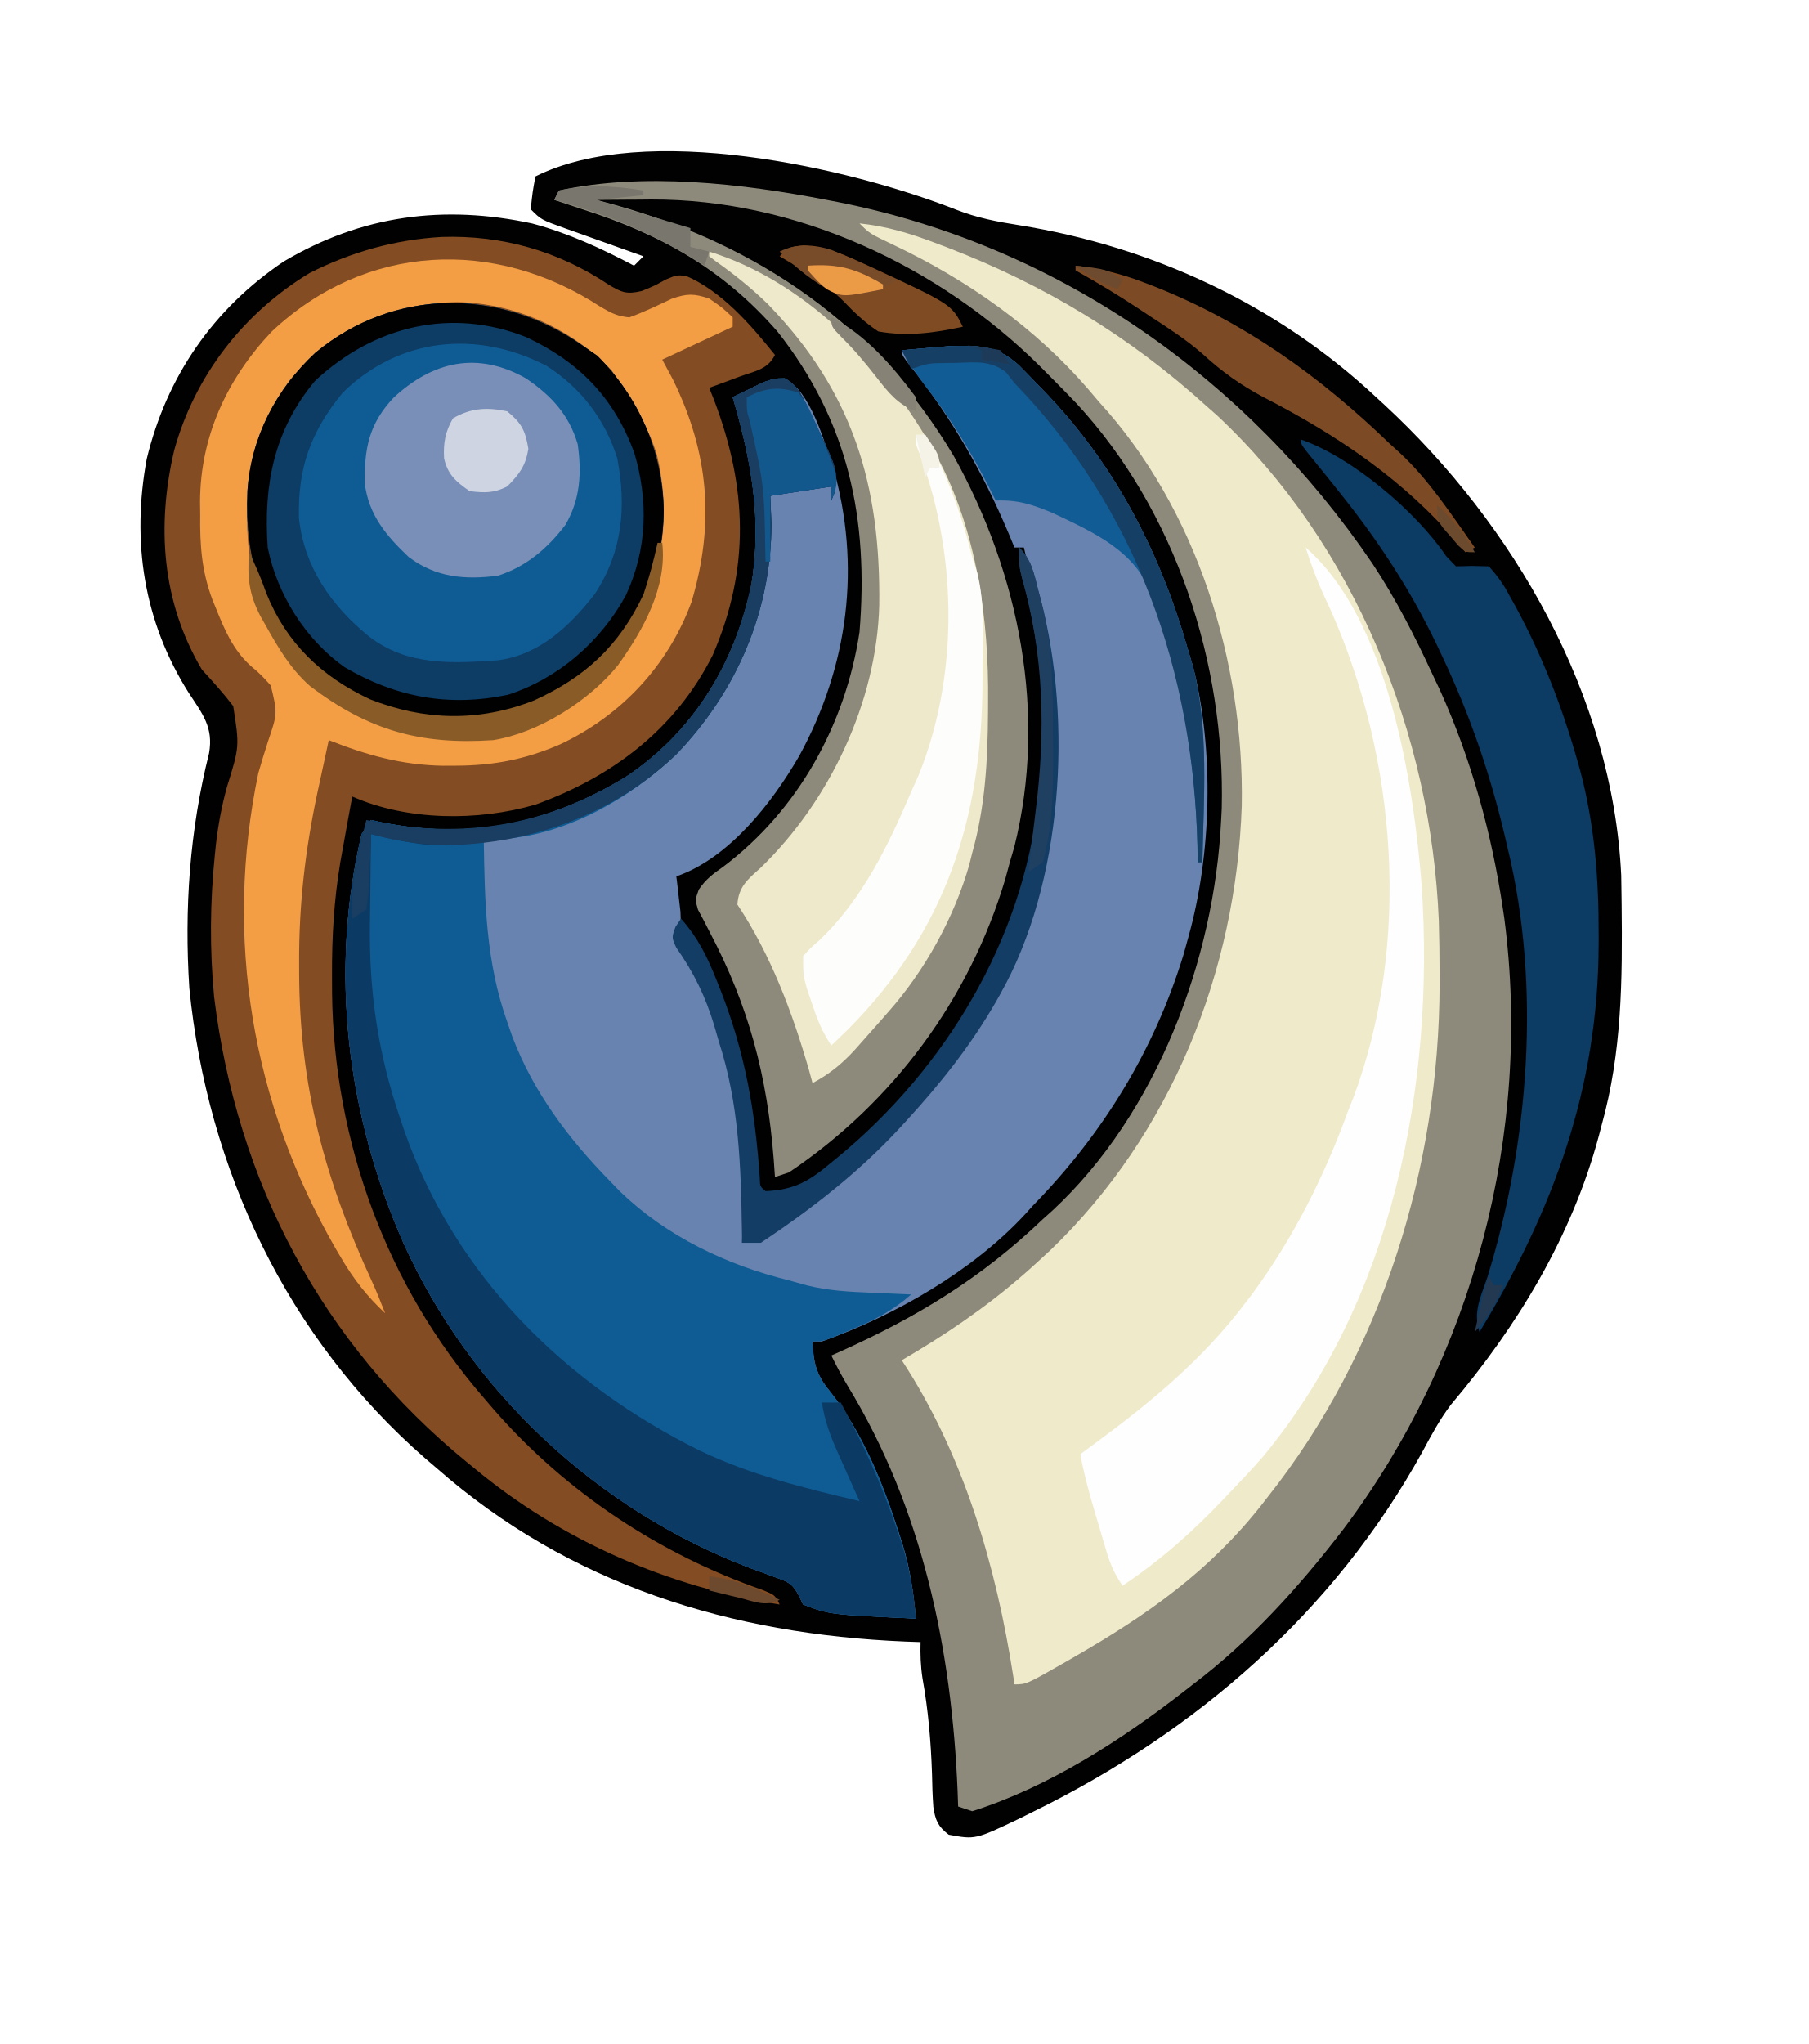
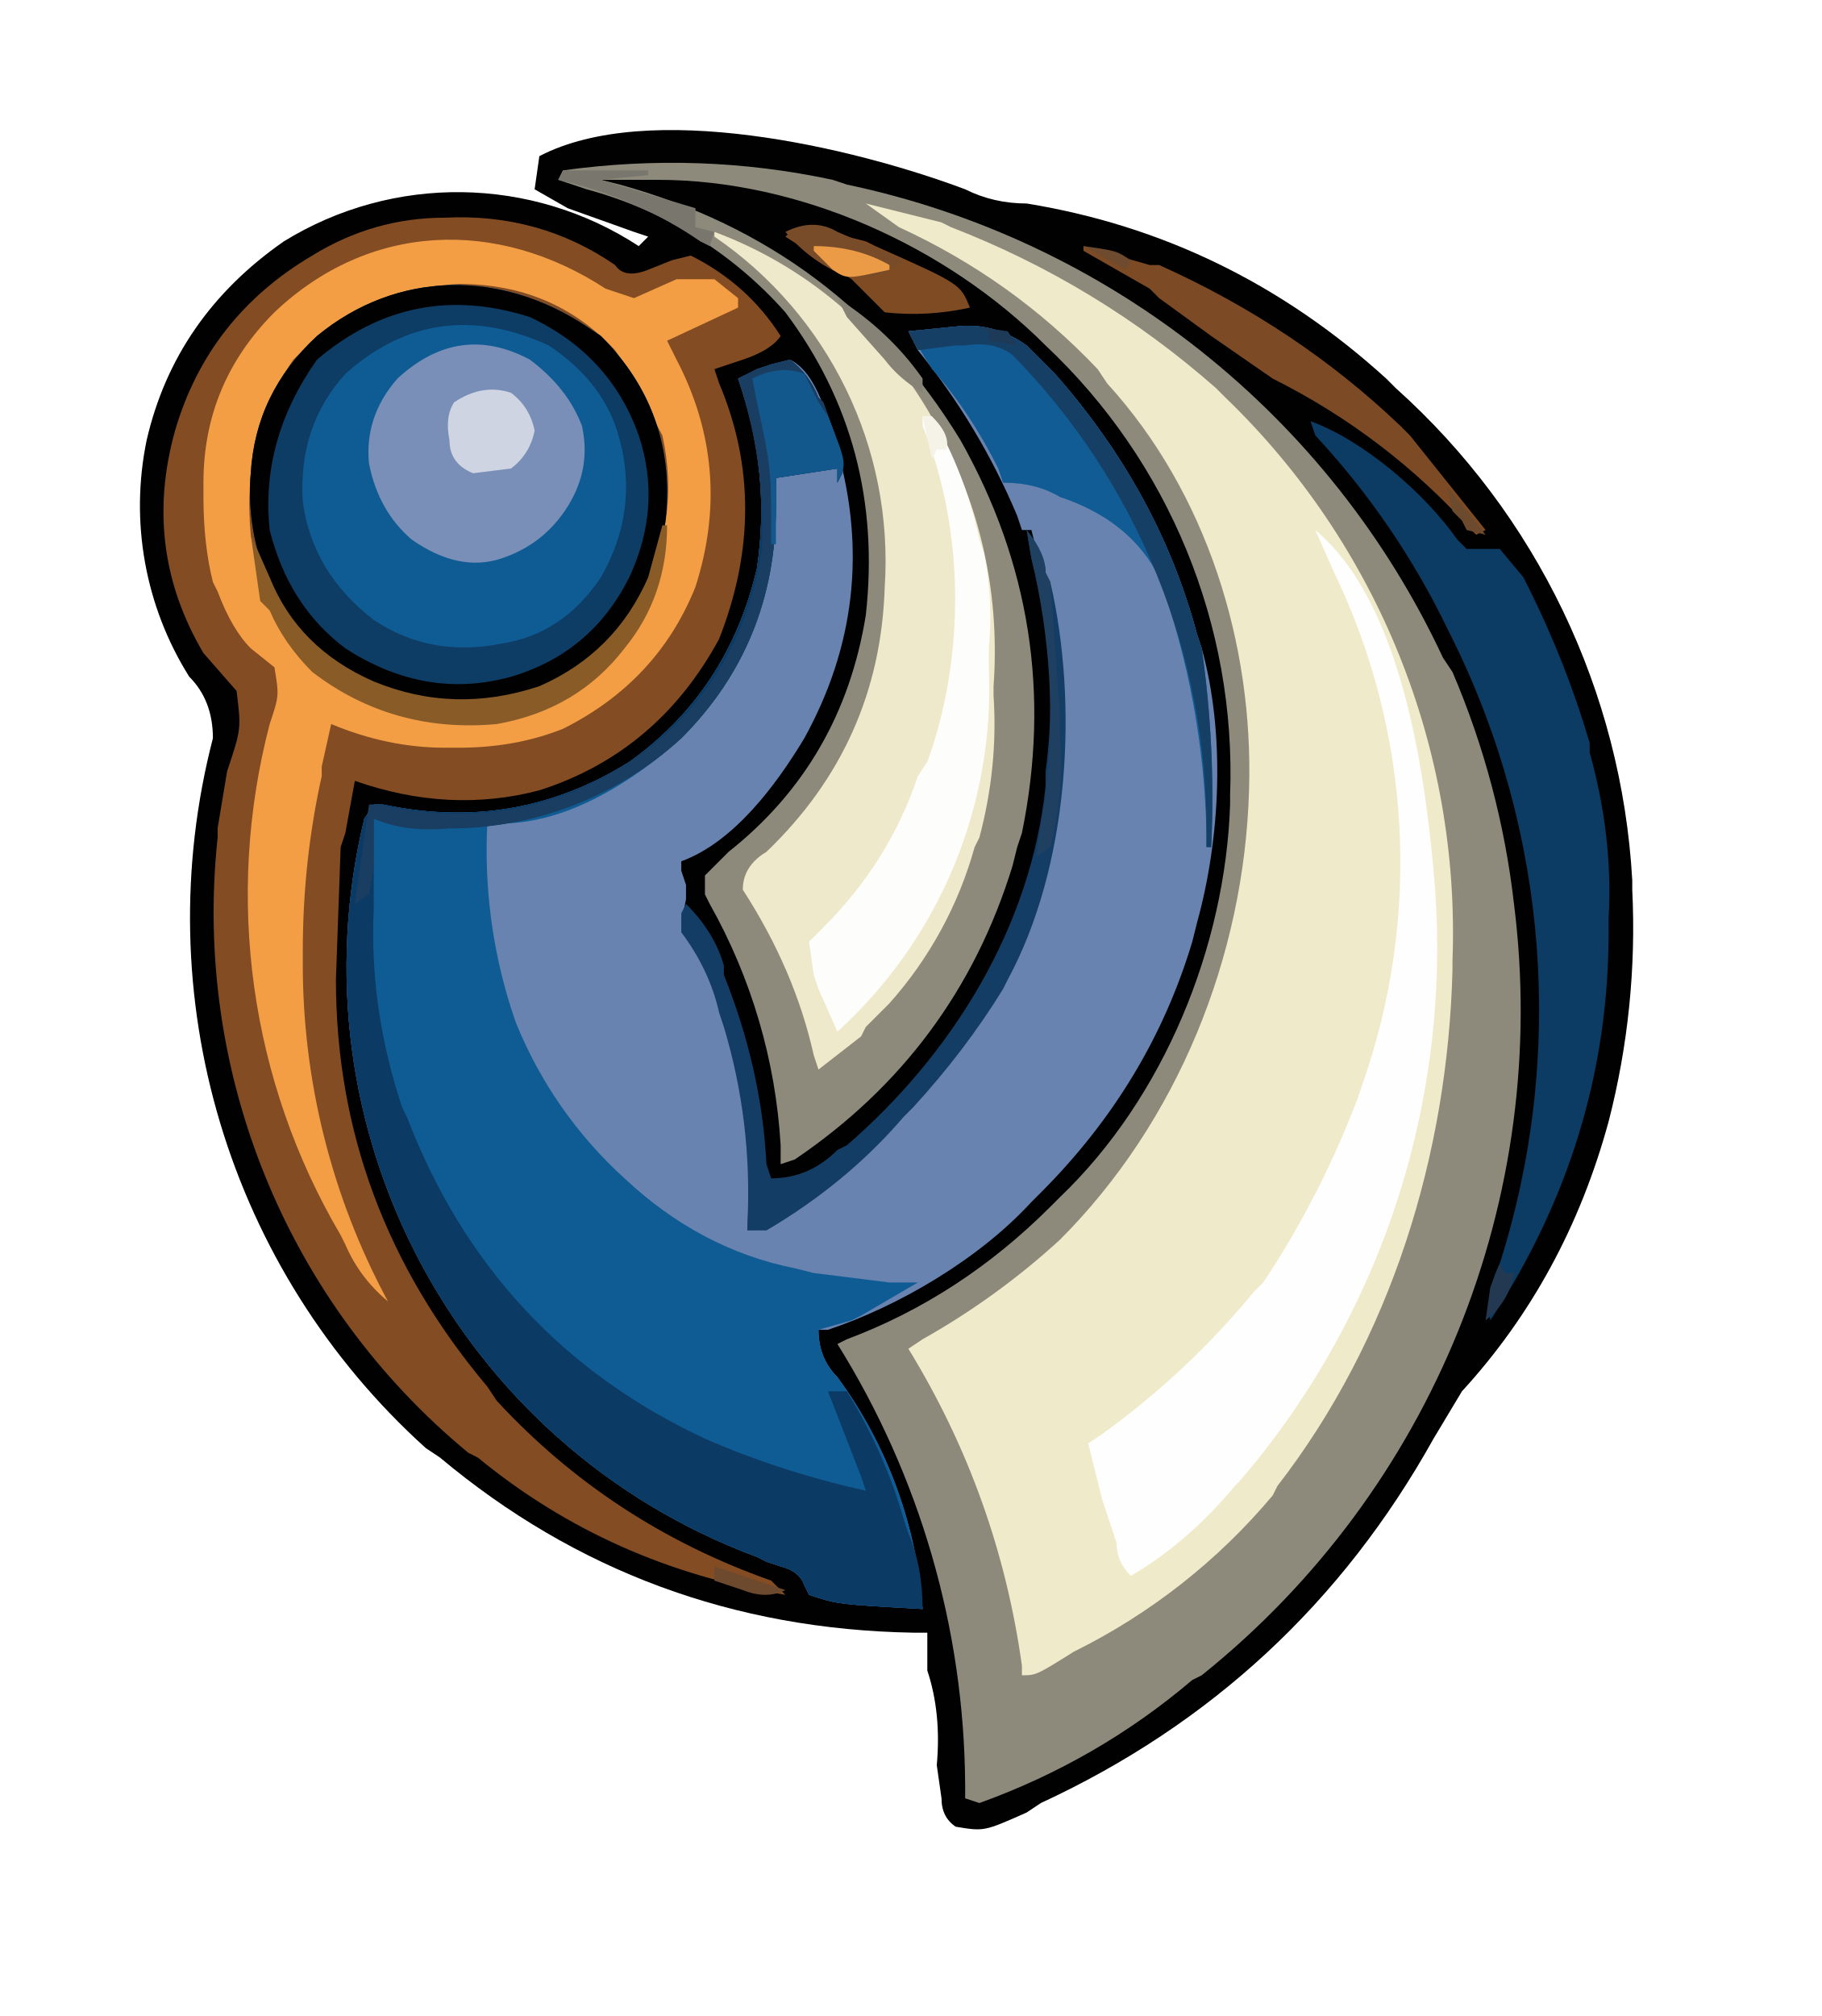
- <svg xmlns="http://www.w3.org/2000/svg" version="1.1" width="315" height="356" viewBox="-30 -30 385 426">
-   <path d="M0 0 C4.344 1.7 8.661 2.528 13.25 3.25 C41.684 7.824 68.246 20.167 89.312 39.875 C89.901 40.416 90.489 40.957 91.096 41.514 C118.641 67.031 139.694 103.44 141.49 141.641 C141.516 142.992 141.536 144.344 141.551 145.695 C141.561 146.428 141.57 147.16 141.58 147.915 C141.751 163.95 141.662 179.314 137.312 194.875 C137.119 195.612 136.926 196.348 136.728 197.107 C131.005 218.476 119.419 237.57 105.227 254.34 C102.843 257.497 101.052 260.833 99.188 264.312 C80.335 298.506 51.057 323.924 16.25 341 C14.786 341.729 14.786 341.729 13.292 342.473 C3.962 346.918 3.962 346.918 -1.688 345.875 C-3.974 344.143 -4.552 342.79 -4.969 339.973 C-5.141 337.625 -5.208 335.291 -5.25 332.938 C-5.482 326.021 -6.052 319.364 -7.285 312.539 C-7.678 309.939 -7.759 307.5 -7.688 304.875 C-8.755 304.838 -9.822 304.8 -10.922 304.762 C-47.997 303.232 -82.454 292.683 -110.688 267.875 C-111.527 267.157 -112.366 266.439 -113.23 265.699 C-142.54 240.116 -159.531 204.181 -163.375 165.688 C-164.473 148.804 -163.305 132.079 -159.176 115.66 C-158.215 110.182 -160.525 107.355 -163.5 102.812 C-173.101 87.634 -175.715 70.574 -172.438 52.98 C-168.212 35.483 -158.277 21.078 -143.312 11 C-126.626 1.102 -109.191 -1.148 -90.414 2.887 C-82.782 4.911 -75.655 8.198 -68.688 11.875 C-68.028 11.215 -67.368 10.555 -66.688 9.875 C-68.064 9.386 -68.064 9.386 -69.469 8.887 C-71.996 7.987 -74.522 7.085 -77.047 6.18 C-79.139 5.43 -81.232 4.683 -83.328 3.945 C-88.461 2.101 -88.461 2.101 -90.688 -0.125 C-90.312 -3.75 -90.312 -3.75 -89.688 -7.125 C-66.333 -18.802 -23.271 -9.147 0 0 Z " fill="#010101" transform="translate(173.6875,10.125)" />
-   <path d="M0 0 C0.864 0.166 1.729 0.333 2.619 0.504 C49.584 9.862 89.448 38.05 116.188 77.375 C121.184 84.902 125.208 92.813 129 101 C129.534 102.128 130.067 103.256 130.617 104.418 C137.305 119.198 141.632 134.968 144 151 C144.141 151.949 144.141 151.949 144.286 152.917 C150.271 198.589 137.645 246.237 110 283 C100.566 295.27 90.357 306.634 78 316 C77.455 316.425 76.911 316.85 76.35 317.288 C62.879 327.791 47.41 337.797 31 343 C30.01 342.67 29.02 342.34 28 342 C27.963 340.933 27.925 339.865 27.887 338.766 C26.642 308.536 20.383 278.508 4.48 252.453 C3.204 250.338 2.089 248.215 1 246 C1.563 245.749 2.126 245.499 2.706 245.241 C19.257 237.803 32.829 229.587 46 217 C46.735 216.34 47.47 215.68 48.227 215 C70.335 194.376 82.558 161.741 84 132 C84.041 131.19 84.082 130.381 84.125 129.547 C84.884 98.614 74.378 66.235 53.188 43.312 C51.476 41.525 49.747 39.753 48 38 C47.149 37.143 46.298 36.286 45.422 35.402 C23.818 13.972 -6.633 -0.207 -37.369 -0.088 C-38.217 -0.08 -39.064 -0.071 -39.938 -0.062 C-40.812 -0.058 -41.687 -0.053 -42.588 -0.049 C-44.725 -0.037 -46.863 -0.019 -49 0 C-47.742 0.34 -46.484 0.681 -45.188 1.031 C-14.487 9.609 10.617 26.762 27.09 54.566 C41.024 79.614 47.027 109.427 39.961 137.723 C39.644 138.804 39.327 139.886 39 141 C38.683 142.174 38.366 143.349 38.039 144.559 C30.398 170.165 14.134 192.111 -8 207 C-8.99 207.33 -9.98 207.66 -11 208 C-11.086 206.765 -11.173 205.53 -11.262 204.258 C-12.662 186.496 -16.536 171.714 -24.873 155.903 C-25.306 155.061 -25.738 154.219 -26.184 153.352 C-26.581 152.607 -26.979 151.863 -27.388 151.096 C-28 149 -28 149 -27.227 146.824 C-25.743 144.618 -24.178 143.458 -22 141.938 C-6.064 129.928 4.017 111.672 7 92 C8.969 67.894 4.661 47.219 -10.438 28.062 C-22.053 14.708 -35.337 7.32 -52 2 C-54 1.335 -56.001 0.668 -58 0 C-57.67 -0.66 -57.34 -1.32 -57 -2 C-38.993 -5.94 -17.899 -3.484 0 0 Z " fill="#8E8A7B" transform="translate(146,8)" />
-   <path d="M0 0 C1.355 1.351 2.69 2.722 4.008 4.109 C4.711 4.835 5.414 5.561 6.139 6.309 C20.844 21.788 30.356 40.438 36.133 60.859 C36.473 61.986 36.813 63.113 37.164 64.273 C41.673 82.102 41.108 104.186 36.133 121.859 C35.792 123.088 35.452 124.316 35.102 125.582 C28.876 145.92 17.919 163.709 3.133 178.859 C2.261 179.824 2.261 179.824 1.371 180.809 C-9.841 192.924 -26.482 202.422 -41.867 207.859 C-42.527 207.859 -43.187 207.859 -43.867 207.859 C-43.683 212.29 -43.136 214.851 -40.305 218.297 C-33.187 227.207 -28.875 238.023 -25.43 248.797 C-25.059 249.949 -25.059 249.949 -24.682 251.124 C-23.093 256.367 -22.339 261.402 -21.867 266.859 C-40.197 266.014 -40.197 266.014 -45.867 263.859 C-46.178 263.213 -46.488 262.567 -46.808 261.901 C-48.165 259.286 -49.207 258.977 -51.945 258 C-53.182 257.54 -53.182 257.54 -54.443 257.071 C-55.767 256.595 -55.767 256.595 -57.117 256.109 C-89.663 243.725 -116.606 218.669 -130.977 186.883 C-143.014 159.536 -146.787 129.159 -139.867 99.859 C-139.207 98.869 -138.547 97.879 -137.867 96.859 C-137.224 97.004 -136.581 97.148 -135.918 97.297 C-116.99 101.185 -100.266 97.716 -83.867 87.859 C-69.371 78.291 -60.582 63.888 -56.93 47.109 C-54.57 32.981 -56.851 20.479 -60.867 6.859 C-59.458 6.158 -58.039 5.473 -56.617 4.797 C-55.828 4.414 -55.039 4.031 -54.227 3.637 C-51.867 2.859 -51.867 2.859 -49.789 2.859 C-44.199 5.768 -41.571 15.89 -39.527 21.609 C-33.449 42.722 -36.235 64.013 -46.668 83.164 C-52.424 93.147 -61.642 105.018 -72.867 108.859 C-72.783 109.546 -72.7 110.234 -72.613 110.941 C-72.461 112.293 -72.461 112.293 -72.305 113.672 C-72.148 115.012 -72.148 115.012 -71.988 116.379 C-71.867 118.859 -71.867 118.859 -72.867 121.859 C-71.822 123.954 -71.822 123.954 -70.242 126.172 C-66.343 132.405 -64.018 138.851 -61.867 145.859 C-61.545 146.869 -61.223 147.878 -60.891 148.918 C-57.598 161.241 -58.6 174.218 -58.867 186.859 C-47.562 182.382 -38.62 174.135 -29.867 165.859 C-29.118 165.163 -28.369 164.467 -27.598 163.75 C-18.919 155.421 -11.912 146.108 -5.992 135.672 C-5.635 135.043 -5.278 134.415 -4.91 133.767 C8.75 108.848 10.065 75.047 3.133 47.859 C2.733 46.027 2.336 44.194 1.945 42.359 C1.543 40.627 1.543 40.627 1.133 38.859 C0.473 38.859 -0.187 38.859 -0.867 38.859 C-1.291 37.844 -1.715 36.828 -2.152 35.781 C-7.647 22.801 -14.135 11.41 -22.926 0.379 C-24.867 -2.141 -24.867 -2.141 -24.867 -3.141 C-22.681 -3.338 -20.493 -3.523 -18.305 -3.703 C-17.087 -3.808 -15.868 -3.912 -14.613 -4.02 C-8.504 -4.217 -4.646 -4.178 0 0 Z " fill="#6883AF" transform="translate(186.8672,43.14062)" />
-   <path d="M0 0 C12.907 -0.413 24.848 3.019 35.57 10.18 C38.376 11.84 39.363 12.253 42.582 11.504 C45.252 10.416 45.252 10.416 47.684 9.07 C49.945 8.117 49.945 8.117 51.938 8.254 C59.648 11.569 65.791 18.7 70.945 25.117 C69.364 28.28 66.619 28.548 63.383 29.742 C62.185 30.188 60.988 30.634 59.754 31.094 C58.364 31.6 58.364 31.6 56.945 32.117 C57.452 33.389 57.452 33.389 57.969 34.688 C65.024 53.243 65.703 70.526 57.699 88.992 C49.784 104.779 36.307 114.933 19.965 120.832 C7.688 124.418 -7.3 124.305 -19.055 119.117 C-19.745 122.78 -20.403 126.447 -21.055 130.117 C-21.232 131.094 -21.409 132.072 -21.591 133.079 C-22.961 141.194 -23.405 149.081 -23.367 157.305 C-23.362 158.573 -23.357 159.842 -23.352 161.149 C-22.963 192.491 -11.708 223.354 8.945 247.117 C9.654 247.947 10.363 248.778 11.094 249.633 C26.557 267.321 46.352 280.393 68.531 288.109 C70.945 289.117 70.945 289.117 71.945 291.117 C48.237 287.396 25.434 277.492 6.945 262.117 C6.38 261.656 5.814 261.194 5.231 260.718 C-25.509 235.577 -43.605 201.189 -48.461 161.824 C-49.426 151.674 -49.349 141.627 -48.305 131.492 C-48.227 130.738 -48.15 129.985 -48.07 129.208 C-47.584 125.074 -46.854 121.145 -45.75 117.129 C-43.053 108.471 -43.053 108.471 -44.402 99.863 C-46.484 97.128 -48.739 94.655 -51.055 92.117 C-59.644 77.68 -60.725 61.417 -56.961 45.402 C-52.583 29.534 -42.198 16.182 -28.152 7.688 C-19.278 3.189 -9.921 0.566 0 0 Z " fill="#834C22" transform="translate(64.05469,15.88281)" />
-   <path d="M0 0 C5.656 0.593 10.565 2.059 15.875 4.062 C16.705 4.375 17.535 4.687 18.39 5.009 C39.277 13.01 57.418 23.929 74 39 C74.699 39.616 75.397 40.232 76.117 40.867 C105.497 68.296 121.75 108.892 123.342 148.497 C123.452 152.207 123.494 155.914 123.5 159.625 C123.502 160.417 123.503 161.21 123.505 162.026 C123.42 200.884 111.263 240.35 87 271 C86.567 271.556 86.134 272.112 85.688 272.686 C74.629 286.79 61.403 296.117 46 305 C45.39 305.352 44.781 305.704 44.153 306.066 C35.53 311 35.53 311 33 311 C32.915 310.444 32.831 309.887 32.744 309.314 C29.058 285.702 22.204 262.163 9 242 C10.004 241.406 11.008 240.811 12.043 240.199 C21.447 234.539 29.931 228.44 38 221 C38.883 220.188 39.766 219.376 40.676 218.539 C66.352 193.861 80.201 159.239 81.387 123.949 C81.919 93.414 71.865 60.785 51 38 C49.923 36.73 49.923 36.73 48.824 35.434 C37.428 22.175 22.934 12.025 7.204 4.562 C2.174 2.174 2.174 2.174 0 0 Z " fill="#EFEACA" transform="translate(153,13)" />
-   <path d="M0 0 C3.099 1.663 4.132 4.594 5.555 7.66 C5.854 8.265 6.153 8.869 6.461 9.492 C11.311 19.557 11.311 19.557 10.555 24.473 C10.348 24.988 10.142 25.504 9.93 26.035 C9.93 25.045 9.93 24.055 9.93 23.035 C5.64 23.695 1.35 24.355 -3.07 25.035 C-2.988 27.015 -2.905 28.995 -2.82 31.035 C-2.876 49.576 -10.201 66.656 -23.07 80.035 C-32.948 89.511 -47.4 97.821 -61.383 98.102 C-62.713 98.069 -62.713 98.069 -64.07 98.035 C-63.876 111.526 -63.639 124.21 -59.07 137.035 C-58.709 138.075 -58.348 139.116 -57.977 140.188 C-53.432 152.116 -45.954 161.983 -37.07 171.035 C-36.408 171.722 -35.745 172.409 -35.062 173.117 C-25.113 182.708 -12.377 188.759 0.93 192.035 C2.178 192.384 3.425 192.734 4.711 193.094 C9.263 194.228 13.756 194.477 18.43 194.66 C19.663 194.718 19.663 194.718 20.922 194.777 C22.924 194.87 24.927 194.954 26.93 195.035 C23.173 198.327 19.328 200.407 14.742 202.285 C13.8 202.687 13.8 202.687 12.838 203.098 C8.217 205.035 8.217 205.035 5.93 205.035 C6.114 209.466 6.661 212.027 9.492 215.473 C16.61 224.382 20.922 235.199 24.367 245.973 C24.737 247.125 24.737 247.125 25.115 248.3 C26.704 253.543 27.458 258.577 27.93 264.035 C9.6 263.19 9.6 263.19 3.93 261.035 C3.619 260.389 3.309 259.743 2.989 259.077 C1.632 256.462 0.59 256.152 -2.148 255.176 C-2.973 254.869 -3.797 254.562 -4.646 254.246 C-5.529 253.929 -6.411 253.612 -7.32 253.285 C-39.866 240.901 -66.809 215.845 -81.18 184.059 C-93.217 156.711 -96.99 126.334 -90.07 97.035 C-89.41 96.045 -88.75 95.055 -88.07 94.035 C-87.427 94.18 -86.784 94.324 -86.121 94.473 C-67.193 98.361 -50.469 94.892 -34.07 85.035 C-19.574 75.467 -10.785 61.064 -7.133 44.285 C-4.773 30.157 -7.054 17.655 -11.07 4.035 C-9.661 3.333 -8.242 2.649 -6.82 1.973 C-6.031 1.59 -5.242 1.207 -4.43 0.812 C-2.07 0.035 -2.07 0.035 0 0 Z " fill="#0F5C95" transform="translate(137.0703,45.96484)" />
-   <path d="M0 0 C1.052 0.722 2.104 1.444 3.188 2.188 C12.07 11.07 17.015 22.488 17.312 35 C17.167 47.838 12.599 57.914 3.934 67.219 C-5.124 75.903 -15.557 79.438 -28 80 C-39.26 79.594 -50.128 75.543 -58.414 67.742 C-68.319 56.862 -71.893 45.475 -71.316 30.988 C-70.566 19.509 -65.245 9.357 -56.844 1.527 C-40.097 -12.345 -17.572 -12.272 0 0 Z " fill="#0F5C95" transform="translate(94,39)" />
-   <path d="M0 0 C2.201 1.281 3.583 2.026 6.121 2.234 C9.239 1.102 12.154 -0.311 15.148 -1.734 C18.423 -2.87 19.877 -2.864 23.121 -1.766 C25.934 0.172 25.934 0.172 28.121 2.234 C28.121 2.894 28.121 3.554 28.121 4.234 C23.171 6.544 18.221 8.854 13.121 11.234 C13.864 12.616 14.606 13.998 15.371 15.422 C23.098 31.162 24.311 46.08 19.367 62.781 C14.393 76.333 4.426 86.977 -8.566 93.109 C-16.002 96.336 -22.768 97.648 -30.816 97.672 C-31.73 97.676 -32.643 97.68 -33.585 97.684 C-42.301 97.538 -49.827 95.423 -57.879 92.234 C-58.509 95.129 -59.133 98.025 -59.754 100.922 C-60.015 102.118 -60.015 102.118 -60.281 103.338 C-62.891 115.563 -64.259 127.342 -64.191 139.859 C-64.189 140.909 -64.189 140.909 -64.186 141.98 C-64.081 165.908 -58.706 185.795 -48.713 207.392 C-47.693 209.644 -46.766 211.927 -45.879 214.234 C-49.677 210.689 -52.546 207.034 -55.191 202.547 C-55.766 201.575 -55.766 201.575 -56.353 200.583 C-74.257 169.556 -80.203 134.36 -72.879 99.234 C-72.241 96.983 -71.538 94.76 -70.829 92.53 C-68.784 86.538 -68.784 86.538 -70.23 80.602 C-72.286 78.32 -72.286 78.32 -74.637 76.305 C-78.272 72.948 -80.055 68.772 -81.879 64.234 C-82.139 63.597 -82.4 62.959 -82.668 62.302 C-84.944 56.234 -85.334 50.74 -85.254 44.297 C-85.266 43.372 -85.277 42.447 -85.289 41.494 C-85.231 27.593 -79.564 15.37 -70.066 5.297 C-50.014 -13.61 -22.559 -14.761 0 0 Z M-65.879 15.234 C-74.366 26.426 -76.247 38.545 -74.879 52.234 C-72.797 63.548 -66.611 72.681 -57.566 79.672 C-46.301 87.265 -34.629 89.505 -21.32 87.148 C-8.908 83.852 0.458 77.148 7.434 66.422 C13.514 55.553 14.867 43.663 11.996 31.547 C10.252 25.885 7.436 21.113 4.121 16.234 C3.544 15.348 2.966 14.461 2.371 13.547 C-6.226 4.711 -18.054 -0.764 -30.441 -1.016 C-44.839 -0.844 -56.171 4.876 -65.879 15.234 Z " fill="#F39D45" transform="translate(97.87891,30.76562)" />
-   <path d="M0 0 C20.08 6.181 36.753 23.203 47 41 C47.463 41.801 47.926 42.601 48.402 43.426 C56.939 59.28 59.58 78.167 59.375 95.938 C59.37 96.984 59.37 96.984 59.364 98.051 C59.301 108.297 58.789 118.083 56 128 C55.807 128.785 55.613 129.57 55.414 130.379 C52.192 141.738 45.825 153.237 38 162 C37.573 162.49 37.145 162.98 36.705 163.485 C35.272 165.125 33.827 166.752 32.375 168.375 C31.92 168.888 31.464 169.4 30.995 169.929 C28.253 172.921 25.585 175.098 22 177 C21.743 176.065 21.487 175.131 21.223 174.168 C17.725 161.984 13.066 149.599 6 139 C6.252 135.189 8.183 133.642 10.938 131.188 C25.684 116.911 35.663 95.819 36.203 75.305 C36.52 49.727 30.641 29.92 12.5 11.188 C9.027 7.824 5.389 4.87 1.434 2.094 C0.961 1.733 0.487 1.372 0 1 C0 0.67 0 0.34 0 0 Z " fill="#EEE9CA" transform="translate(121,19)" />
-   <path d="M0 0 C3.099 1.663 4.132 4.594 5.555 7.66 C5.854 8.265 6.153 8.869 6.461 9.492 C11.311 19.557 11.311 19.557 10.555 24.473 C10.348 24.988 10.142 25.504 9.93 26.035 C9.93 25.045 9.93 24.055 9.93 23.035 C5.64 23.695 1.35 24.355 -3.07 25.035 C-2.988 27.015 -2.905 28.995 -2.82 31.035 C-2.876 49.576 -10.201 66.656 -23.07 80.035 C-37.417 93.798 -55.979 99.593 -75.508 99.371 C-79.805 98.966 -83.886 98.066 -88.07 97.035 C-88.146 101.745 -88.199 106.454 -88.235 111.165 C-88.25 112.76 -88.27 114.355 -88.297 115.95 C-88.531 130.51 -86.6 143.666 -81.883 157.535 C-81.582 158.424 -81.28 159.313 -80.97 160.228 C-70.158 191.041 -46.801 214.124 -17.892 228.359 C-7.08 233.513 4.332 236.268 15.93 239.035 C15.189 237.39 15.189 237.39 14.434 235.711 C13.786 234.257 13.139 232.802 12.492 231.348 C12.167 230.626 11.841 229.905 11.506 229.162 C9.87 225.47 8.495 222.07 7.93 218.035 C9.25 218.035 10.57 218.035 11.93 218.035 C16.686 226.769 20.698 235.534 23.867 244.973 C24.161 245.835 24.455 246.698 24.758 247.587 C26.546 253.095 27.469 258.262 27.93 264.035 C9.6 263.19 9.6 263.19 3.93 261.035 C3.619 260.389 3.309 259.743 2.989 259.077 C1.632 256.462 0.59 256.152 -2.148 255.176 C-2.973 254.869 -3.797 254.562 -4.646 254.246 C-5.529 253.929 -6.411 253.612 -7.32 253.285 C-39.866 240.901 -66.809 215.845 -81.18 184.059 C-93.217 156.711 -96.99 126.334 -90.07 97.035 C-89.41 96.045 -88.75 95.055 -88.07 94.035 C-87.427 94.18 -86.784 94.324 -86.121 94.473 C-67.193 98.361 -50.469 94.892 -34.07 85.035 C-19.574 75.467 -10.785 61.064 -7.133 44.285 C-4.773 30.157 -7.054 17.655 -11.07 4.035 C-9.661 3.333 -8.242 2.649 -6.82 1.973 C-6.031 1.59 -5.242 1.207 -4.43 0.812 C-2.07 0.035 -2.07 0.035 0 0 Z " fill="#0B3B65" transform="translate(137.0703,45.96484)" />
-   <path d="M0 0 C17.572 15.247 22.937 49.972 24.688 71.859 C27.548 114.408 18.555 160.252 -9.211 193.66 C-11.415 196.171 -13.683 198.593 -16 201 C-16.684 201.723 -16.684 201.723 -17.383 202.461 C-24.085 209.521 -30.883 215.567 -39 221 C-40.791 218.314 -41.574 216.535 -42.473 213.508 C-42.862 212.203 -42.862 212.203 -43.26 210.871 C-43.525 209.965 -43.79 209.059 -44.062 208.125 C-44.331 207.227 -44.6 206.328 -44.877 205.402 C-46.097 201.284 -47.202 197.224 -48 193 C-46.442 191.857 -46.442 191.857 -44.852 190.691 C-32.818 181.811 -22.121 172.979 -13 161 C-12.406 160.221 -11.811 159.443 -11.199 158.641 C-2.509 146.734 3.969 133.808 9 120 C9.367 119.077 9.735 118.154 10.113 117.203 C22.449 84.244 19.485 45.157 5.312 13.312 C4.727 12.037 4.139 10.762 3.551 9.488 C2.16 6.36 1.018 3.265 0 0 Z " fill="#FEFEFE" transform="translate(248,82)" />
-   <path d="M0 0 C1.052 0.722 2.104 1.444 3.188 2.188 C12.07 11.07 17.015 22.488 17.312 35 C17.167 47.838 12.599 57.914 3.934 67.219 C-5.124 75.903 -15.557 79.438 -28 80 C-39.26 79.594 -50.128 75.543 -58.414 67.742 C-68.319 56.862 -71.893 45.475 -71.316 30.988 C-70.566 19.509 -65.245 9.357 -56.844 1.527 C-40.097 -12.345 -17.572 -12.272 0 0 Z M-51 10 C-57.819 18.275 -60.632 26.042 -60.348 36.754 C-59.232 47.168 -53.463 55.385 -45.5 61.875 C-37.349 68.224 -27.822 67.677 -18 67 C-9.139 65.845 -2.661 59.722 2.672 52.844 C8.506 43.921 9.435 34.406 7.418 23.996 C4.838 15.716 -0.337 8.97 -7.668 4.301 C-22.513 -3.352 -38.936 -1.746 -51 10 Z " fill="#0D3C65" transform="translate(94,39)" />
-   <path d="M0 0 C10.819 3.79 24.47 15.279 30.906 24.828 C31.597 25.545 32.288 26.262 33 27 C34.717 26.956 34.717 26.956 36.469 26.91 C38.217 26.955 38.217 26.955 40 27 C41.987 29.216 43.143 30.867 44.5 33.438 C44.877 34.111 45.253 34.785 45.642 35.479 C51.321 45.912 55.568 56.836 58.812 68.25 C59.007 68.934 59.202 69.617 59.403 70.322 C62.504 81.907 63.41 93.478 63.375 105.438 C63.374 106.133 63.374 106.829 63.373 107.546 C63.264 138.201 53.713 164.074 38 190 C36.562 185.685 38.306 182.465 39.688 178.312 C48.533 149.765 51.153 116.313 44 87 C43.801 86.145 43.603 85.29 43.398 84.41 C40.234 71.027 35.89 58.422 30 46 C29.624 45.205 29.247 44.409 28.859 43.59 C23.132 31.696 16.267 21.269 8 11 C7.154 9.94 6.307 8.88 5.461 7.82 C4.093 6.114 2.717 4.413 1.328 2.723 C0 1 0 1 0 0 Z " fill="#0C3B64" transform="translate(247,59)" />
-   <path d="M0 0 C5.325 3.622 9.175 7.726 11 14 C11.872 20.161 11.554 25.698 8.402 31.148 C4.599 36.17 0.032 40.063 -6 42 C-13.055 42.907 -19.237 42.365 -25 38 C-29.783 33.472 -33.473 29.098 -34.336 22.387 C-34.445 14.82 -33.416 9.608 -28.129 4.023 C-19.767 -3.658 -10.331 -5.848 0 0 Z " fill="#798FB7" transform="translate(82,46)" />
-   <path d="M0 0 C0.66 0 1.32 0 2 0 C6.627 8.422 9.663 16.693 12 26 C12.362 27.154 12.724 28.307 13.098 29.496 C14.664 35.807 14.248 42.357 14.188 48.812 C14.187 50.115 14.186 51.418 14.186 52.76 C14.054 81.825 6.28 105.771 -14.562 126.688 C-15.703 127.797 -16.847 128.903 -18 130 C-19.998 127.003 -20.99 124.463 -22.125 121.062 C-22.478 120.022 -22.831 118.982 -23.195 117.91 C-24 115 -24 115 -24 111 C-22.566 109.352 -22.566 109.352 -20.562 107.625 C-11.452 98.934 -5.864 87.452 -1 76 C-0.496 74.88 0.008 73.76 0.527 72.605 C9.489 50.665 8.803 23.798 0 2 C0 1.34 0 0.68 0 0 Z " fill="#FDFDFC" transform="translate(165,58)" />
-   <path d="M0 0 C1.052 0.722 2.104 1.444 3.188 2.188 C12.07 11.07 17.015 22.488 17.312 35 C17.167 47.838 12.599 57.914 3.934 67.219 C-5.124 75.903 -15.557 79.438 -28 80 C-39.26 79.594 -50.128 75.543 -58.414 67.742 C-68.319 56.862 -71.893 45.475 -71.316 30.988 C-70.566 19.509 -65.245 9.357 -56.844 1.527 C-40.097 -12.345 -17.572 -12.272 0 0 Z M-56.887 7.48 C-65.673 17.956 -67.923 29.689 -67 43 C-64.989 52.979 -58.996 62.511 -50.688 68.438 C-39.655 74.911 -28.418 76.972 -15.848 74.34 C-5.101 70.858 3.837 63.062 9.25 53.188 C13.808 43.368 14.079 33.06 11.039 22.805 C6.678 11.033 -0.694 3.502 -11.93 -1.777 C-27.982 -8.17 -44.341 -4.174 -56.887 7.48 Z " fill="#010101" transform="translate(94,39)" />
-   <path d="M0 0 C1.355 1.351 2.69 2.722 4.008 4.109 C4.711 4.835 5.414 5.561 6.139 6.309 C20.844 21.788 30.356 40.438 36.133 60.859 C36.473 61.986 36.813 63.113 37.164 64.273 C40.555 77.679 39.393 92.135 39.133 105.859 C38.803 105.859 38.473 105.859 38.133 105.859 C38.119 104.706 38.104 103.552 38.09 102.363 C37.662 84.873 34.778 67.617 29.07 51.047 C28.837 50.366 28.604 49.685 28.365 48.984 C24.848 39.528 15.984 35.628 7.301 31.52 C3.023 29.717 -0.176 28.653 -4.867 28.859 C-5.577 27.444 -5.577 27.444 -6.301 26 C-10.264 18.251 -14.473 11.287 -19.887 4.445 C-21.757 2.003 -23.341 -0.473 -24.867 -3.141 C-22.681 -3.338 -20.493 -3.523 -18.305 -3.703 C-17.087 -3.808 -15.868 -3.912 -14.613 -4.02 C-8.504 -4.217 -4.646 -4.178 0 0 Z " fill="#115C94" transform="translate(186.8672,43.14062)" />
-   <path d="M0 0 C2.667 2.667 3.155 5.577 4.062 9.125 C4.236 9.764 4.409 10.404 4.588 11.062 C11.384 36.997 9.314 71.4 -4 95 C-4.505 95.897 -4.505 95.897 -5.02 96.812 C-10.333 106.015 -16.829 114.185 -24 122 C-24.5 122.545 -25 123.091 -25.516 123.653 C-34.378 133.183 -44.186 140.791 -55 148 C-56.32 148 -57.64 148 -59 148 C-59.009 147.266 -59.019 146.532 -59.028 145.775 C-59.254 131.657 -59.608 118.488 -64 105 C-64.311 103.918 -64.621 102.837 -64.941 101.723 C-66.813 95.512 -69.288 90.468 -73.023 85.156 C-74 83 -74 83 -73.164 80.719 C-72.588 79.868 -72.588 79.868 -72 79 C-68.427 83.019 -66.461 87.009 -64.5 91.938 C-64.047 93.07 -64.047 93.07 -63.585 94.226 C-58.373 107.507 -56.192 120.008 -55.234 134.181 C-55.186 136.018 -55.186 136.018 -54 137 C-47.882 136.749 -44.695 134.841 -40.188 131.062 C-39.58 130.566 -38.973 130.069 -38.347 129.558 C-15.713 110.791 0.724 83.63 4 54 C4.108 53.094 4.217 52.188 4.328 51.254 C5.921 36.147 4.752 21.041 0.586 6.418 C0 4 0 4 0 0 Z " fill="#133D64" transform="translate(187,82)" />
-   <path d="M0 0 C3.099 1.663 4.132 4.594 5.555 7.66 C5.854 8.265 6.153 8.869 6.461 9.492 C11.311 19.557 11.311 19.557 10.555 24.473 C10.348 24.988 10.142 25.504 9.93 26.035 C9.93 25.045 9.93 24.055 9.93 23.035 C5.64 23.695 1.35 24.355 -3.07 25.035 C-2.988 27.015 -2.905 28.995 -2.82 31.035 C-2.876 49.576 -10.201 66.656 -23.07 80.035 C-36.371 92.795 -53.832 99.1 -72.07 99.41 C-77.653 99.255 -82.699 98.543 -88.07 97.035 C-88.108 98.167 -88.145 99.299 -88.184 100.465 C-88.249 101.947 -88.316 103.428 -88.383 104.91 C-88.405 105.657 -88.428 106.403 -88.451 107.172 C-88.548 109.135 -88.801 111.088 -89.07 113.035 C-90.555 114.025 -90.555 114.025 -92.07 115.035 C-92.503 107.686 -90.888 101.133 -89.07 94.035 C-88.355 94.18 -87.639 94.324 -86.902 94.473 C-66.269 98.316 -48.523 94.575 -31.117 83.086 C-17.142 72.519 -9.349 57.556 -6.504 40.52 C-4.929 27.861 -7.493 16.168 -11.07 4.035 C-9.661 3.333 -8.242 2.649 -6.82 1.973 C-6.031 1.59 -5.242 1.207 -4.43 0.812 C-2.07 0.035 -2.07 0.035 0 0 Z " fill="#1A3E61" transform="translate(137.0703,45.96484)" />
-   <path d="M0 0 C5.064 0.573 9.602 1.681 14.375 3.5 C15.061 3.761 15.748 4.023 16.455 4.292 C35.989 11.985 51.993 23.512 67 38 C67.654 38.59 68.307 39.181 68.98 39.789 C75.295 45.639 80.032 53.019 85 60 C84.01 60.495 84.01 60.495 83 61 C82.611 60.527 82.221 60.054 81.82 59.566 C70.181 45.808 56.043 36.262 40.155 28.069 C35.177 25.443 31.15 22.56 27.008 18.758 C23.568 15.746 19.761 13.306 15.938 10.812 C15.174 10.305 14.41 9.798 13.623 9.275 C9.171 6.339 4.66 3.593 0 1 C0 0.67 0 0.34 0 0 Z " fill="#7C4A24" transform="translate(199,22)" />
-   <path d="M0 0 C0.33 0 0.66 0 1 0 C2.075 9.458 -3.057 18.541 -8.43 26.047 C-14.488 33.582 -25.296 40.45 -35 42 C-50.58 43.044 -61.576 39.89 -73.961 30.516 C-78.127 26.858 -80.764 22.354 -83.438 17.562 C-83.792 16.942 -84.147 16.321 -84.512 15.682 C-87.022 10.922 -87.338 7.362 -87 2 C-85.514 4.837 -84.385 7.673 -83.312 10.688 C-79.047 21.313 -71.578 28.439 -61.266 33.285 C-49.62 37.874 -38.054 38.158 -26.305 33.551 C-15.368 28.58 -8.2 21.935 -3 11 C-1.779 7.374 -0.81 3.739 0 0 Z " fill="#895B27" transform="translate(110,81)" />
-   <path d="M0 0 C1.355 1.351 2.69 2.722 4.008 4.109 C4.711 4.835 5.414 5.561 6.139 6.309 C20.844 21.788 30.356 40.438 36.133 60.859 C36.473 61.986 36.813 63.113 37.164 64.273 C40.555 77.679 39.393 92.135 39.133 105.859 C38.803 105.859 38.473 105.859 38.133 105.859 C38.119 104.706 38.104 103.552 38.09 102.363 C37.182 65.252 25.14 30.674 -0.867 3.859 C-1.468 3.092 -2.069 2.325 -2.688 1.535 C-5.918 -0.948 -9.099 -0.61 -12.992 -0.453 C-13.721 -0.443 -14.449 -0.434 -15.199 -0.424 C-19.164 -0.39 -19.164 -0.39 -22.867 0.859 C-23.527 -0.461 -24.187 -1.781 -24.867 -3.141 C-22.681 -3.338 -20.493 -3.523 -18.305 -3.703 C-17.087 -3.808 -15.868 -3.912 -14.613 -4.02 C-8.504 -4.217 -4.646 -4.178 0 0 Z " fill="#163F65" transform="translate(186.8672,43.14062)" />
-   <path d="M0 0 C1.828 2.477 1.828 2.477 3.25 5.625 C3.741 6.71 4.232 7.796 4.738 8.914 C8.73 18.676 8.73 18.676 7 23 C7 22.01 7 21.02 7 20 C2.71 20.66 -1.58 21.32 -6 22 C-6 26.62 -6 31.24 -6 36 C-6.33 36 -6.66 36 -7 36 C-7.015 35.421 -7.029 34.843 -7.044 34.247 C-7.291 19.896 -7.291 19.896 -10.379 5.961 C-11 4 -11 4 -11 1 C-6.926 -1.037 -4.379 -1.318 0 0 Z " fill="#12588D" transform="translate(140,49)" />
-   <path d="M0 0 C4.277 0.347 7.635 1.533 11.477 3.312 C12.164 3.622 12.851 3.932 13.559 4.251 C31.464 12.537 31.464 12.537 33.852 17.312 C27.796 18.633 22.002 19.427 15.852 18.312 C12.944 16.404 10.76 14.285 8.352 11.781 C4.369 7.848 -0.352 5.148 -5.148 2.312 C-3.148 0.312 -3.148 0.312 0 0 Z " fill="#7F4B23" transform="translate(141.1484,17.6875)" />
-   <path d="M0 0 C3.069 2.545 3.848 4.089 4.5 8 C3.885 11.692 2.584 13.34 0 16 C-2.889 17.444 -4.796 17.377 -8 17 C-10.87 15.004 -12.652 13.528 -13.449 10.027 C-13.629 6.717 -13.213 4.37 -11.562 1.5 C-7.754 -0.729 -4.299 -0.907 0 0 Z " fill="#CED4E2" transform="translate(78,53)" />
-   <path d="M0 0 C2.667 2.667 3.155 5.577 4.062 9.125 C4.236 9.764 4.409 10.404 4.588 11.062 C7.042 20.427 7.183 29.547 7.188 39.188 C7.2 40.426 7.212 41.664 7.225 42.939 C7.237 50.942 7.227 59.253 5 67 C3.515 67.99 3.515 67.99 2 69 C2.474 64.652 2.957 60.307 3.512 55.969 C5.649 39.067 5.288 22.922 0.586 6.418 C0 4 0 4 0 0 Z " fill="#204062" transform="translate(187,82)" />
-   <path d="M0 0 C2.155 0.888 4.262 1.842 6.368 2.84 C7.099 3.174 7.831 3.508 8.584 3.852 C10.372 4.669 12.152 5.503 13.93 6.34 C9.708 9.154 5.986 9.895 0.93 9.34 C-3.635 7.016 -7.457 3.952 -11.07 0.34 C-7.504 -1.443 -3.765 -1.201 0 0 Z " fill="#794C29" transform="translate(147.0698,18.66016)" />
-   <path d="M0 0 C0 0.33 0 0.66 0 1 C-3.3 1.33 -6.6 1.66 -10 2 C-3.4 3.98 3.2 5.96 10 8 C10 9.32 10 10.64 10 12 C11.32 12.33 12.64 12.66 14 13 C13.67 13.99 13.34 14.98 13 16 C12.417 15.625 11.835 15.25 11.234 14.863 C1.729 8.93 -8.206 4.937 -19 2 C-18.67 1.34 -18.34 0.68 -18 0 C-11.951 -1.356 -6.058 -1.01 0 0 Z " fill="#79766E" transform="translate(107,6)" />
-   <path d="M0 0 C7.267 3.634 13.198 10.547 18 17 C18 17.99 18 18.98 18 20 C14.038 18.464 12.144 15.994 9.562 12.688 C7.218 9.698 4.931 6.932 2.215 4.27 C0 2 0 2 0 0 Z " fill="#868376" transform="translate(147,33)" />
-   <path d="M0 0 C6.503 -0.465 10.417 0.674 16 4 C16 4.33 16 4.66 16 5 C7.412 6.714 7.412 6.714 4 4.988 C2.375 3.625 2.375 3.625 0 1 C0 0.67 0 0.34 0 0 Z " fill="#EB9A46" transform="translate(142,22)" />
-   <path d="M0 0 C5.541 0.568 10.037 2.629 15 5 C11.925 6.538 9.653 5.366 6.375 4.562 C5.186 4.275 3.998 3.988 2.773 3.691 C1.858 3.463 0.943 3.235 0 3 C0 2.01 0 1.02 0 0 Z " fill="#6D4A2E" transform="translate(121,301)" />
-   <path d="M0 0 C0.33 0.66 0.66 1.32 1 2 C1.66 2 2.32 2 3 2 C1.63 5.995 -0.257 8.8 -3 12 C-2.69 10.562 -2.377 9.125 -2.062 7.688 C-1.888 6.887 -1.714 6.086 -1.535 5.262 C-1 3 -1 3 0 0 Z " fill="#233952" transform="translate(287,237)" />
-   <path d="M0 0 C6.625 0.75 6.625 0.75 10 3 C9.67 3.66 9.34 4.32 9 5 C5.541 3.751 2.853 2.325 0 0 Z " fill="#6E4B2E" transform="translate(199,22)" />
-   <path d="M0 0 C3.288 3.11 5.837 6.016 8 10 C6 10 6 10 4.492 8.574 C3.959 7.952 3.425 7.329 2.875 6.688 C2.336 6.073 1.797 5.458 1.242 4.824 C0 3 0 3 0 0 Z " fill="#6B4A2E" transform="translate(276,73)" />
-   <path d="M0 0 C0.66 0 1.32 0 2 0 C5 4.385 5 4.385 5 7 C4.34 7 3.68 7 3 7 C2.67 7.66 2.34 8.32 2 9 C1.34 6.03 0.68 3.06 0 0 Z " fill="#F5F3E8" transform="translate(165,58)" />
-   <path d="M0 0 C3.375 0.312 3.375 0.312 7 1 C7.66 1.99 8.32 2.98 9 4 C6.03 3.505 6.03 3.505 3 3 C3 2.34 3 1.68 3 1 C2.01 0.67 1.02 0.34 0 0 Z " fill="#1D3B59" transform="translate(176,39)" />
+ <svg xmlns="http://www.w3.org/2000/svg" viewBox="-30 -30 385 426">
+   <path fill="#010101" d="M174 10q6 3 13 3 43 7 76 37l2 2a151 151 0 0 1 50 104v2a164 164 0 0 1-5 49q-9 33-31 57l-6 10q-29 52-83 77l-3 2c-9 4-9 4-15 3q-3-2-3-6l-1-7q1-11-2-20v-8h-3q-57-1-100-37l-3-2a151 151 0 0 1-45-150q0-8-5-13a68 68 0 0 1-9-50q6-26 29-42a70 70 0 0 1 75 1l2-2-3-1-14-5-7-4 1-7c23-12 66-2 90 7" />
+   <path fill="#8e8a7b" d="m146 8 3 1a180 180 0 0 1 126 100l2 3a175 175 0 0 1 13 49 180 180 0 0 1-66 163l-2 1q-20 17-45 26l-3-1v-3a178 178 0 0 0-27-93l2-1q24-9 43-28l2-2c22-21 35-53 36-83v-2a124 124 0 0 0-39-95c-21-21-52-35-82-35H97l4 1q47 13 72 54 22 39 13 83l-1 3-1 4q-12 39-46 62l-3 1v-4a118 118 0 0 0-15-51l-1-2v-4l5-5q24-19 29-50 4-36-17-64a86 86 0 0 0-42-26l-6-2 1-2q29-4 57 2" />
+   <path fill="#6883af" d="m187 43 4 4 2 2q22 25 30 55l1 3c5 18 4 40-1 58l-1 4q-9 30-32 53l-2 2c-11 12-28 22-43 27h-2q0 6 4 10a94 94 0 0 1 18 49c-18-1-18-1-24-3l-1-2q-1-3-5-4l-3-1-2-1a133 133 0 0 1-83-156l2-3h2q28 6 52-9 21-15 27-41 3-20-4-40l4-2 3-1 4-1c6 3 8 13 10 19q9 32-7 61c-6 10-15 22-26 26v2l1 3v3l-1 5 3 4q6 10 8 20l1 3q3 18 2 38 16-7 29-21l2-2a121 121 0 0 0 23-30 124 124 0 0 0 7-91l-1-4h-2l-1-3q-8-19-21-35l-2-4 10-1q8-1 15 4" />
+   <path fill="#834c22" d="M64 16q20-1 36 10 2 3 7 1l5-2 4-1q12 6 19 17-2 3-8 5l-3 1-3 1 1 3q11 26 0 54-13 24-38 32-19 5-39-2l-2 11-1 3-1 28q0 48 32 86l2 3q24 26 58 38l3 3q-37-6-65-29l-2-1a148 148 0 0 1-53-130v-2l2-12c3-9 3-9 2-17l-7-8Q0 86 7 61q7-24 29-37 13-8 28-8" />
+   <path fill="#efeaca" d="m153 13 16 4 2 1q31 12 56 34l2 2a157 157 0 0 1 48 119v2c-1 39-13 78-37 109l-1 2a130 130 0 0 1-42 33c-8 5-8 5-11 5v-2q-5-36-24-67l3-2a157 157 0 0 0 29-21c25-25 39-60 40-95 1-31-9-63-30-86l-2-3q-18-19-42-30z" />
+   <path fill="#0f5c95" d="M137 46q4 3 6 8l1 1c4 11 4 11 4 15l-1 2v-3l-13 2v6q0 29-20 49c-10 9-24 18-38 18h-3q-1 20 5 39l1 3a90 90 0 0 0 23 33q16 15 36 19l4 1 16 2h6l-12 7-2 1-7 2q0 6 4 10a94 94 0 0 1 18 49c-18-1-18-1-24-3l-1-2q-1-3-5-4l-3-1-2-1a133 133 0 0 1-83-156l2-3h2q28 6 52-9 21-15 27-41 3-20-4-40l4-2 3-1z" />
+   <path fill="#0f5c95" d="m94 39 3 2q14 14 14 33t-13 32-32 13q-17 0-30-12a48 48 0 0 1-13-37q1-17 14-29c17-14 39-14 57-2" />
+   <path fill="#f39d45" d="m98 31 6 2 9-4h8l5 4v2l-15 7 2 4q12 23 4 48-8 20-28 30-10 4-22 4h-3q-12 0-24-5l-2 9v2q-4 18-4 37v2a150 150 0 0 0 18 72q-6-5-9-12l-1-2a142 142 0 0 1-15-108c2-6 2-6 1-12l-5-4q-4-4-7-12l-1-2q-2-8-2-18v-3q0-21 15-36c20-19 47-20 70-5M32 46q-11 16-9 37 3 17 17 27 17 12 37 8 18-4 28-21 9-17 5-35l-8-15-2-3Q87 30 67 30q-20 1-35 16" />
+   <path fill="#eee9ca" d="M121 19a88 88 0 0 1 48 43q13 25 11 53v2q1 15-3 30l-1 2a83 83 0 0 1-18 33l-5 5-1 2-9 7-1-3q-4-18-15-35 0-5 5-8 24-23 25-56a83 83 0 0 0-36-74z" />
+   <path fill="#0b3b65" d="M137 46q4 3 6 8l1 1c4 11 4 11 4 15l-1 2v-3l-13 2v6q0 29-20 49a73 73 0 0 1-52 19l-13-2v19q-1 21 6 42l1 2q18 47 63 68 16 7 34 11l-1-3-7-18h4q8 13 12 27l1 3q3 7 3 16c-18-1-18-1-24-3l-1-2q-1-3-5-4l-3-1-2-1a133 133 0 0 1-83-156l2-3h2q28 6 52-9 21-15 27-41 3-20-4-40l4-2 3-1z" />
+   <path fill="#fefefe" d="M248 82c18 15 23 50 25 72a173 173 0 0 1-41 129l-1 1q-10 12-22 19-3-3-3-7l-1-3-1-3-1-3-3-12 3-2q18-13 32-30l2-2q12-18 20-39l1-3a141 141 0 0 0-6-108z" />
+   <path fill="#0d3c65" d="m94 39 3 2q14 14 14 33t-13 32-32 13q-17 0-30-12a48 48 0 0 1-13-37q1-17 14-29c17-14 39-14 57-2M43 49q-10 11-9 27 2 15 15 25 12 8 27 5 13-2 21-14 8-14 4-29-3-12-15-20-24-11-43 6" />
+   <path fill="#0c3b64" d="M247 59c11 4 24 15 31 25l2 2h7l5 6 1 2q8 16 13 33v2q5 18 4 35v3q0 44-25 82-1-6 2-12a177 177 0 0 0-10-132l-1-2a166 166 0 0 0-28-41z" />
+   <path fill="#798fb7" d="M82 46q8 6 11 14 2 9-3 17T76 88t-19-4q-7-6-9-16-1-10 6-18 13-12 28-4" />
+   <path fill="#fdfdfc" d="M165 58h2q7 12 10 26l1 3q2 10 1 20v4a98 98 0 0 1-32 77l-4-9-1-3-1-7 3-3q14-14 20-32l2-3c8-22 8-49-1-71z" />
+   <path fill="#010101" d="m94 39 3 2q14 14 14 33t-13 32-32 13q-17 0-30-12a48 48 0 0 1-13-37q1-17 14-29c17-14 39-14 57-2m-57 7Q25 63 27 82q4 16 16 25 17 11 35 6 17-5 25-21 7-15 2-30-6-17-23-25-25-8-45 9" />
+   <path fill="#115c94" d="m187 43 4 4 2 2q22 25 30 55l1 3q3 21 2 42h-1v-3a170 170 0 0 0-10-54q-6-12-21-17-5-3-12-3l-1-3q-6-12-14-21l-5-8 10-1q8-1 15 4" />
+   <path fill="#133d64" d="M187 82q4 5 4 9l1 2c6 26 4 60-9 84l-1 2q-8 13-19 25l-2 2q-12 14-29 24h-4v-2q1-21-5-41l-1-3q-2-9-8-17v-4l1-2q6 6 8 13v2q8 20 9 40l1 3q8 0 14-6l2-1c22-19 39-46 42-76v-3q3-22-3-45z" />
+   <path fill="#1a3e61" d="M137 46q4 3 6 8l1 1c4 11 4 11 4 15l-1 2v-3l-13 2v6q0 29-20 49a72 72 0 0 1-49 19q-9 1-16-2v10l-1 6-3 2 3-21h2q31 7 56-11 21-16 25-43 1-18-5-36l4-2 3-1z" />
+   <path fill="#7c4a24" d="m199 22 14 4h2q29 13 51 34l2 2 16 20-2 1-1-1q-18-20-42-32l-13-9-11-8-2-2-14-8z" />
+   <path fill="#895b27" d="M110 81h1q0 15-9 26-10 13-27 16-22 2-39-11-6-6-9-13l-2-2-2-14 4 9q6 15 22 22 17 7 35 1 16-7 23-23z" />
+   <path fill="#163f65" d="m187 43 4 4 2 2q22 25 30 55l1 3q3 21 2 42h-1v-3a143 143 0 0 0-41-101q-4-3-10-2h-2l-8 1-2-4 10-1q8-1 15 4" />
+   <path fill="#12588d" d="m140 49 3 6 2 3c4 10 4 10 2 14v-3l-13 2v14h-1v-2c0-14 0-14-3-28l-1-5q6-3 11-1" />
+   <path fill="#7f4b23" d="m141 18 12 3 2 1c18 8 18 8 20 13q-9 2-18 1l-7-7-14-9q2-2 5-2" />
+   <path fill="#ced4e2" d="M78 53q4 3 5 8-1 5-5 8l-8 1q-5-2-5-7-1-5 1-8 6-4 12-2" />
+   <path fill="#204062" d="M187 82q4 5 4 9l1 2 2 28v4q1 12-2 24l-3 2 2-13q3-25-3-50z" />
+   <path fill="#794c29" d="m147 19 14 6q-6 5-13 3-7-3-12-9 6-3 11 0" />
+   <path fill="#79766e" d="M107 6v1L97 8l20 6v4l4 1-1 3-2-1q-13-9-30-13l1-2z" />
+   <path fill="#868376" d="M147 33q11 7 18 17v3q-5-3-8-7l-8-9z" />
+   <path fill="#eb9a46" d="M142 22q9 0 16 4v1c-9 2-9 2-12 0l-4-4z" />
+   <path fill="#6d4a2e" d="m121 301 15 5q-4 2-9 0l-3-1-3-1z" />
+   <path fill="#233952" d="m287 237 1 2h2q-1 6-6 10l1-7z" />
+   <path fill="#6e4b2e" d="M199 22c7 1 7 1 10 3l-1 2z" />
+   <path fill="#6b4a2e" d="m276 73 8 10-4-1-1-2-2-2z" />
+   <path fill="#f5f3e8" d="M165 58h2q4 4 3 7h-2l-1 2z" />
+   <path fill="#1d3b59" d="m176 39 7 1 2 3-6-1v-2z" />
</svg>
